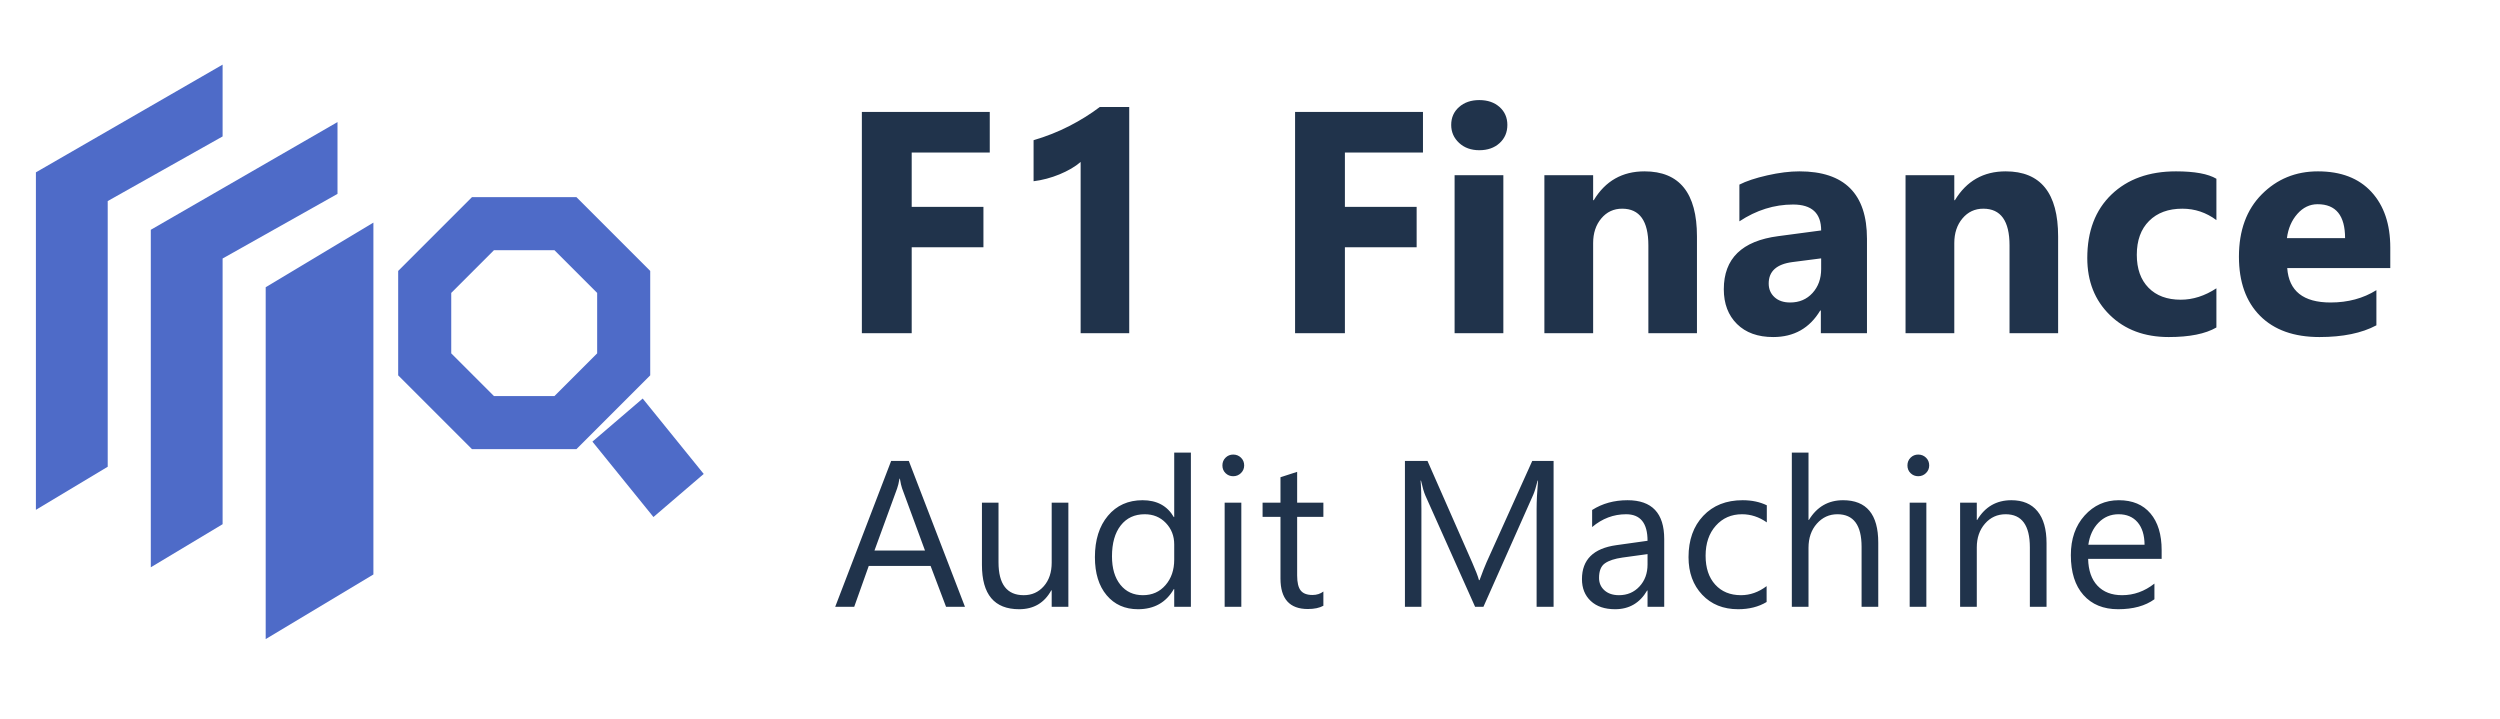
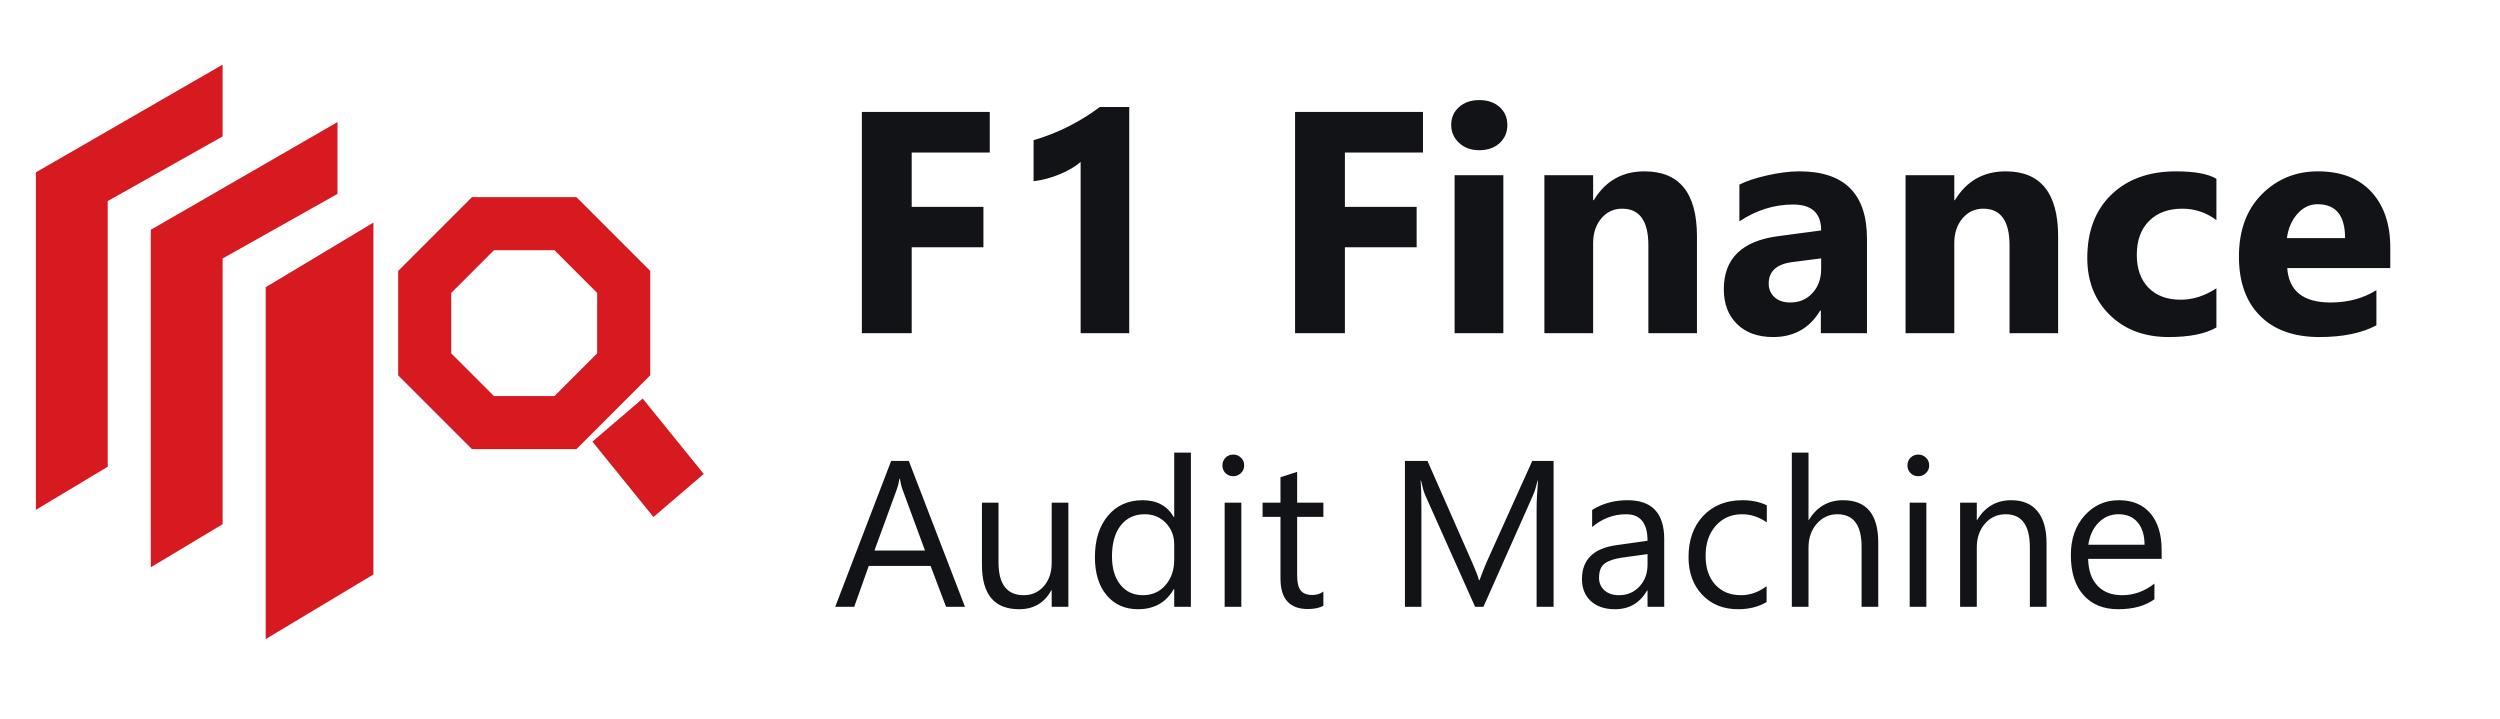
<svg xmlns="http://www.w3.org/2000/svg" viewBox="0 0 348.15 100" role="img" aria-label="F1 Finance Audit Machine">
-   <path fill="#4E6BC8" d="M 5.00 24.00 L 31.00 9.00 L 31.00 19.00 L 15.00 28.00 L 15.00 65.00 L 5.00 71.00 Z" />
-   <path fill="#4E6BC8" d="M 21.00 32.00 L 47.00 17.00 L 47.00 27.00 L 31.00 36.00 L 31.00 73.00 L 21.00 79.00 Z" />
-   <path fill="#4E6BC8" d="M 37.00 40.00 L 52.00 31.00 L 52.00 80.00 L 37.00 89.00 Z" />
-   <path fill="#4E6BC8" fill-rule="evenodd" d="M 90.55 52.27 L 80.27 62.55 L 65.73 62.55 L 55.45 52.27 L 55.45 37.73 L 65.73 27.45 L 80.27 27.45 L 90.55 37.73 Z M 83.16 49.21 L 77.21 55.16 L 68.79 55.16 L 62.84 49.21 L 62.84 40.79 L 68.79 34.84 L 77.21 34.84 L 83.16 40.79 Z" />
-   <path fill="#4E6BC8" d="M 82.50 61.50 L 89.50 55.50 L 98.00 66.00 L 91.00 72.00 Z" />
-   <path fill="#20334B" d="M 137.834 21.242 L 126.963 21.242 L 126.963 28.804 L 136.953 28.804 L 136.953 34.433 L 126.963 34.433 L 126.963 46.4 L 120.023 46.4 L 120.023 15.591 L 137.834 15.591 L 137.834 21.242 Z M 157.256 14.904 L 157.256 46.4 L 150.489 46.4 L 150.489 22.552 Q 149.93 23.046 149.167 23.487 Q 148.405 23.927 147.545 24.282 Q 146.686 24.636 145.762 24.883 Q 144.838 25.13 143.936 25.238 L 143.936 19.523 Q 146.578 18.749 148.92 17.546 Q 151.262 16.343 153.153 14.904 L 157.256 14.904 Z M 198.163 21.242 L 187.291 21.242 L 187.291 28.804 L 197.282 28.804 L 197.282 34.433 L 187.291 34.433 L 187.291 46.4 L 180.352 46.4 L 180.352 15.591 L 198.163 15.591 L 198.163 21.242 Z M 206.004 20.919 Q 204.286 20.919 203.19 19.899 Q 202.094 18.878 202.094 17.396 Q 202.094 15.871 203.19 14.904 Q 204.286 13.937 206.004 13.937 Q 207.745 13.937 208.83 14.904 Q 209.915 15.871 209.915 17.396 Q 209.915 18.943 208.83 19.931 Q 207.745 20.919 206.004 20.919 Z M 209.356 46.4 L 202.567 46.4 L 202.567 24.4 L 209.356 24.4 L 209.356 46.4 Z M 236.319 46.4 L 229.552 46.4 L 229.552 34.175 Q 229.552 29.062 225.899 29.062 Q 224.137 29.062 222.999 30.416 Q 221.86 31.769 221.86 33.853 L 221.86 46.4 L 215.071 46.4 L 215.071 24.4 L 221.86 24.4 L 221.86 27.88 L 221.946 27.88 Q 224.374 23.863 229.014 23.863 Q 236.319 23.863 236.319 32.929 L 236.319 46.4 Z M 259.995 46.4 L 253.571 46.4 L 253.571 43.242 L 253.485 43.242 Q 251.272 46.937 246.932 46.937 Q 243.731 46.937 241.894 45.122 Q 240.057 43.306 240.057 40.277 Q 240.057 33.875 247.641 32.886 L 253.614 32.091 Q 253.614 28.482 249.704 28.482 Q 245.772 28.482 242.227 30.824 L 242.227 25.71 Q 243.645 24.98 246.105 24.421 Q 248.565 23.863 250.585 23.863 Q 259.995 23.863 259.995 33.251 L 259.995 46.4 Z M 253.614 37.462 L 253.614 35.98 L 249.618 36.496 Q 246.309 36.925 246.309 39.482 Q 246.309 40.642 247.115 41.383 Q 247.921 42.125 249.296 42.125 Q 251.208 42.125 252.411 40.803 Q 253.614 39.482 253.614 37.462 Z M 286.614 46.4 L 279.847 46.4 L 279.847 34.175 Q 279.847 29.062 276.194 29.062 Q 274.433 29.062 273.294 30.416 Q 272.155 31.769 272.155 33.853 L 272.155 46.4 L 265.366 46.4 L 265.366 24.4 L 272.155 24.4 L 272.155 27.88 L 272.241 27.88 Q 274.669 23.863 279.31 23.863 Q 286.614 23.863 286.614 32.929 L 286.614 46.4 Z M 308.657 45.605 Q 306.359 46.937 302.019 46.937 Q 296.948 46.937 293.812 43.865 Q 290.675 40.793 290.675 35.937 Q 290.675 30.33 294.037 27.096 Q 297.4 23.863 303.029 23.863 Q 306.917 23.863 308.657 24.894 L 308.657 30.652 Q 306.531 29.062 303.909 29.062 Q 300.988 29.062 299.28 30.77 Q 297.571 32.478 297.571 35.486 Q 297.571 38.408 299.204 40.073 Q 300.837 41.738 303.695 41.738 Q 306.23 41.738 308.657 40.148 L 308.657 45.605 Z M 332.871 37.334 L 318.519 37.334 Q 318.863 42.125 324.556 42.125 Q 328.187 42.125 330.937 40.406 L 330.937 45.304 Q 327.886 46.937 323.009 46.937 Q 317.681 46.937 314.738 43.983 Q 311.794 41.029 311.794 35.744 Q 311.794 30.265 314.974 27.064 Q 318.154 23.863 322.794 23.863 Q 327.607 23.863 330.239 26.72 Q 332.871 29.578 332.871 34.476 L 332.871 37.334 Z M 326.576 33.166 Q 326.576 28.439 322.751 28.439 Q 321.119 28.439 319.926 29.792 Q 318.734 31.146 318.476 33.166 L 326.576 33.166 Z" />
-   <path fill="#20334B" d="M 134.38 84.5 L 131.746 84.5 L 129.594 78.808 L 120.984 78.808 L 118.959 84.5 L 116.312 84.5 L 124.1 64.194 L 126.563 64.194 L 134.38 84.5 Z M 128.815 76.669 L 125.629 68.018 C 125.525 67.734 125.421 67.281 125.317 66.658 L 125.261 66.658 C 125.166 67.234 125.058 67.687 124.935 68.018 L 121.777 76.669 L 128.815 76.669 Z M 148.781 84.5 L 146.458 84.5 L 146.458 82.206 L 146.402 82.206 C 145.439 83.962 143.947 84.84 141.927 84.84 C 138.472 84.84 136.745 82.782 136.745 78.666 L 136.745 70 L 139.053 70 L 139.053 78.298 C 139.053 81.356 140.223 82.886 142.564 82.886 C 143.697 82.886 144.629 82.468 145.361 81.633 C 146.093 80.797 146.458 79.704 146.458 78.354 L 146.458 70 L 148.781 70 L 148.781 84.5 Z M 165.844 84.5 L 163.521 84.5 L 163.521 82.036 L 163.465 82.036 C 162.389 83.905 160.727 84.84 158.48 84.84 C 156.659 84.84 155.202 84.191 154.112 82.893 C 153.022 81.595 152.477 79.827 152.477 77.59 C 152.477 75.192 153.081 73.271 154.289 71.827 C 155.497 70.382 157.107 69.66 159.118 69.66 C 161.11 69.66 162.559 70.444 163.465 72.011 L 163.521 72.011 L 163.521 63.033 L 165.844 63.033 L 165.844 84.5 Z M 163.521 77.944 L 163.521 75.806 C 163.521 74.635 163.134 73.644 162.36 72.832 C 161.586 72.02 160.604 71.614 159.415 71.614 C 157.999 71.614 156.885 72.133 156.073 73.172 C 155.261 74.21 154.855 75.645 154.855 77.477 C 154.855 79.147 155.245 80.467 156.024 81.434 C 156.802 82.402 157.848 82.886 159.16 82.886 C 160.453 82.886 161.504 82.418 162.311 81.484 C 163.118 80.549 163.521 79.369 163.521 77.944 Z M 171.734 66.318 C 171.319 66.318 170.965 66.177 170.672 65.894 C 170.38 65.61 170.233 65.252 170.233 64.817 C 170.233 64.383 170.38 64.022 170.672 63.734 C 170.965 63.446 171.319 63.302 171.734 63.302 C 172.159 63.302 172.52 63.446 172.818 63.734 C 173.115 64.022 173.264 64.383 173.264 64.817 C 173.264 65.233 173.115 65.587 172.818 65.879 C 172.52 66.172 172.159 66.318 171.734 66.318 Z M 172.867 84.5 L 170.545 84.5 L 170.545 70 L 172.867 70 L 172.867 84.5 Z M 184.294 84.358 C 183.747 84.66 183.025 84.812 182.128 84.812 C 179.589 84.812 178.319 83.396 178.319 80.563 L 178.319 71.982 L 175.827 71.982 L 175.827 70 L 178.319 70 L 178.319 66.46 L 180.641 65.709 L 180.641 70 L 184.294 70 L 184.294 71.982 L 180.641 71.982 L 180.641 80.153 C 180.641 81.125 180.806 81.819 181.137 82.234 C 181.467 82.65 182.015 82.857 182.779 82.857 C 183.365 82.857 183.87 82.697 184.294 82.376 L 184.294 84.358 Z M 216.353 84.5 L 213.988 84.5 L 213.988 70.878 C 213.988 69.802 214.054 68.485 214.187 66.927 L 214.13 66.927 C 213.903 67.843 213.7 68.499 213.521 68.896 L 206.583 84.5 L 205.421 84.5 L 198.497 69.009 C 198.299 68.556 198.096 67.862 197.888 66.927 L 197.832 66.927 C 197.907 67.739 197.945 69.065 197.945 70.906 L 197.945 84.5 L 195.651 84.5 L 195.651 64.194 L 198.794 64.194 L 205.025 78.354 C 205.506 79.44 205.818 80.252 205.959 80.79 L 206.044 80.79 C 206.45 79.676 206.776 78.845 207.021 78.298 L 213.379 64.194 L 216.353 64.194 L 216.353 84.5 Z M 231.759 84.5 L 229.437 84.5 L 229.437 82.234 L 229.38 82.234 C 228.37 83.971 226.883 84.84 224.92 84.84 C 223.476 84.84 222.345 84.458 221.529 83.693 C 220.712 82.928 220.304 81.913 220.304 80.648 C 220.304 77.939 221.899 76.363 225.09 75.919 L 229.437 75.31 C 229.437 72.846 228.441 71.614 226.449 71.614 C 224.703 71.614 223.126 72.209 221.72 73.398 L 221.72 71.02 C 223.145 70.113 224.788 69.66 226.647 69.66 C 230.055 69.66 231.759 71.463 231.759 75.069 L 231.759 84.5 Z M 229.437 77.165 L 225.939 77.646 C 224.863 77.798 224.051 78.064 223.504 78.447 C 222.956 78.829 222.683 79.506 222.683 80.479 C 222.683 81.187 222.935 81.765 223.44 82.213 C 223.945 82.662 224.618 82.886 225.458 82.886 C 226.61 82.886 227.561 82.482 228.311 81.675 C 229.062 80.868 229.437 79.846 229.437 78.609 L 229.437 77.165 Z M 246.019 83.834 C 244.905 84.505 243.583 84.84 242.054 84.84 C 239.986 84.84 238.318 84.167 237.048 82.822 C 235.778 81.477 235.144 79.733 235.144 77.59 C 235.144 75.201 235.828 73.283 237.197 71.834 C 238.566 70.385 240.392 69.66 242.677 69.66 C 243.951 69.66 245.075 69.896 246.047 70.368 L 246.047 72.747 C 244.971 71.992 243.819 71.614 242.592 71.614 C 241.11 71.614 239.894 72.145 238.946 73.207 C 237.997 74.269 237.522 75.664 237.522 77.392 C 237.522 79.091 237.969 80.431 238.861 81.413 C 239.753 82.395 240.949 82.886 242.45 82.886 C 243.715 82.886 244.905 82.466 246.019 81.625 L 246.019 83.834 Z M 261.566 84.5 L 259.244 84.5 L 259.244 76.146 C 259.244 73.125 258.121 71.614 255.874 71.614 C 254.741 71.614 253.788 72.051 253.014 72.924 C 252.24 73.797 251.853 74.918 251.853 76.287 L 251.853 84.5 L 249.53 84.5 L 249.53 63.033 L 251.853 63.033 L 251.853 72.407 L 251.909 72.407 C 253.023 70.576 254.609 69.66 256.667 69.66 C 259.933 69.66 261.566 71.628 261.566 75.565 L 261.566 84.5 Z M 267.131 66.318 C 266.716 66.318 266.362 66.177 266.069 65.894 C 265.777 65.61 265.63 65.252 265.63 64.817 C 265.63 64.383 265.777 64.022 266.069 63.734 C 266.362 63.446 266.716 63.302 267.131 63.302 C 267.556 63.302 267.917 63.446 268.215 63.734 C 268.512 64.022 268.661 64.383 268.661 64.817 C 268.661 65.233 268.512 65.587 268.215 65.879 C 267.917 66.172 267.556 66.318 267.131 66.318 Z M 268.264 84.5 L 265.942 84.5 L 265.942 70 L 268.264 70 L 268.264 84.5 Z M 285.001 84.5 L 282.679 84.5 L 282.679 76.23 C 282.679 73.153 281.556 71.614 279.309 71.614 C 278.148 71.614 277.187 72.051 276.427 72.924 C 275.668 73.797 275.288 74.899 275.288 76.23 L 275.288 84.5 L 272.965 84.5 L 272.965 70 L 275.288 70 L 275.288 72.407 L 275.344 72.407 C 276.439 70.576 278.025 69.66 280.102 69.66 C 281.688 69.66 282.901 70.172 283.741 71.197 C 284.581 72.221 285.001 73.701 285.001 75.636 L 285.001 84.5 Z M 301.031 77.831 L 290.793 77.831 C 290.831 79.445 291.265 80.691 292.096 81.569 C 292.926 82.447 294.069 82.886 295.522 82.886 C 297.156 82.886 298.657 82.348 300.025 81.271 L 300.025 83.452 C 298.751 84.377 297.066 84.84 294.97 84.84 C 292.922 84.84 291.312 84.181 290.142 82.865 C 288.971 81.548 288.386 79.695 288.386 77.307 C 288.386 75.05 289.025 73.212 290.304 71.791 C 291.584 70.371 293.172 69.66 295.069 69.66 C 296.967 69.66 298.435 70.274 299.473 71.501 C 300.512 72.728 301.031 74.432 301.031 76.613 L 301.031 77.831 Z M 298.652 75.862 C 298.642 74.522 298.319 73.479 297.682 72.733 C 297.045 71.987 296.16 71.614 295.027 71.614 C 293.932 71.614 293.002 72.006 292.237 72.79 C 291.473 73.573 291.001 74.597 290.821 75.862 L 298.652 75.862 Z" />
+   <path fill="#D71920" d="M 5.00 24.00 L 31.00 9.00 L 31.00 19.00 L 15.00 28.00 L 15.00 65.00 L 5.00 71.00 Z" />
+   <path fill="#D71920" d="M 21.00 32.00 L 47.00 17.00 L 47.00 27.00 L 31.00 36.00 L 31.00 73.00 L 21.00 79.00 Z" />
+   <path fill="#D71920" d="M 37.00 40.00 L 52.00 31.00 L 52.00 80.00 L 37.00 89.00 Z" />
+   <path fill="#D71920" fill-rule="evenodd" d="M 90.55 52.27 L 80.27 62.55 L 65.73 62.55 L 55.45 52.27 L 55.45 37.73 L 65.73 27.45 L 80.27 27.45 L 90.55 37.73 Z M 83.16 49.21 L 77.21 55.16 L 68.79 55.16 L 62.84 49.21 L 62.84 40.79 L 68.79 34.84 L 77.21 34.84 L 83.16 40.79 Z" />
+   <path fill="#D71920" d="M 82.50 61.50 L 89.50 55.50 L 98.00 66.00 L 91.00 72.00 Z" />
+   <path fill="#111317" d="M 137.834 21.242 L 126.963 21.242 L 126.963 28.804 L 136.953 28.804 L 136.953 34.433 L 126.963 34.433 L 126.963 46.4 L 120.023 46.4 L 120.023 15.591 L 137.834 15.591 L 137.834 21.242 Z M 157.256 14.904 L 157.256 46.4 L 150.489 46.4 L 150.489 22.552 Q 149.93 23.046 149.167 23.487 Q 148.405 23.927 147.545 24.282 Q 146.686 24.636 145.762 24.883 Q 144.838 25.13 143.936 25.238 L 143.936 19.523 Q 146.578 18.749 148.92 17.546 Q 151.262 16.343 153.153 14.904 L 157.256 14.904 Z M 198.163 21.242 L 187.291 21.242 L 187.291 28.804 L 197.282 28.804 L 197.282 34.433 L 187.291 34.433 L 187.291 46.4 L 180.352 46.4 L 180.352 15.591 L 198.163 15.591 L 198.163 21.242 Z M 206.004 20.919 Q 204.286 20.919 203.19 19.899 Q 202.094 18.878 202.094 17.396 Q 202.094 15.871 203.19 14.904 Q 204.286 13.937 206.004 13.937 Q 207.745 13.937 208.83 14.904 Q 209.915 15.871 209.915 17.396 Q 209.915 18.943 208.83 19.931 Q 207.745 20.919 206.004 20.919 Z M 209.356 46.4 L 202.567 46.4 L 202.567 24.4 L 209.356 24.4 L 209.356 46.4 Z M 236.319 46.4 L 229.552 46.4 L 229.552 34.175 Q 229.552 29.062 225.899 29.062 Q 224.137 29.062 222.999 30.416 Q 221.86 31.769 221.86 33.853 L 221.86 46.4 L 215.071 46.4 L 215.071 24.4 L 221.86 24.4 L 221.86 27.88 L 221.946 27.88 Q 224.374 23.863 229.014 23.863 Q 236.319 23.863 236.319 32.929 L 236.319 46.4 Z M 259.995 46.4 L 253.571 46.4 L 253.571 43.242 L 253.485 43.242 Q 251.272 46.937 246.932 46.937 Q 243.731 46.937 241.894 45.122 Q 240.057 43.306 240.057 40.277 Q 240.057 33.875 247.641 32.886 L 253.614 32.091 Q 253.614 28.482 249.704 28.482 Q 245.772 28.482 242.227 30.824 L 242.227 25.71 Q 243.645 24.98 246.105 24.421 Q 248.565 23.863 250.585 23.863 Q 259.995 23.863 259.995 33.251 L 259.995 46.4 Z M 253.614 37.462 L 253.614 35.98 L 249.618 36.496 Q 246.309 36.925 246.309 39.482 Q 246.309 40.642 247.115 41.383 Q 247.921 42.125 249.296 42.125 Q 251.208 42.125 252.411 40.803 Q 253.614 39.482 253.614 37.462 Z M 286.614 46.4 L 279.847 46.4 L 279.847 34.175 Q 279.847 29.062 276.194 29.062 Q 274.433 29.062 273.294 30.416 Q 272.155 31.769 272.155 33.853 L 272.155 46.4 L 265.366 46.4 L 265.366 24.4 L 272.155 24.4 L 272.155 27.88 L 272.241 27.88 Q 274.669 23.863 279.31 23.863 Q 286.614 23.863 286.614 32.929 L 286.614 46.4 Z M 308.657 45.605 Q 306.359 46.937 302.019 46.937 Q 296.948 46.937 293.812 43.865 Q 290.675 40.793 290.675 35.937 Q 290.675 30.33 294.037 27.096 Q 297.4 23.863 303.029 23.863 Q 306.917 23.863 308.657 24.894 L 308.657 30.652 Q 306.531 29.062 303.909 29.062 Q 300.988 29.062 299.28 30.77 Q 297.571 32.478 297.571 35.486 Q 297.571 38.408 299.204 40.073 Q 300.837 41.738 303.695 41.738 Q 306.23 41.738 308.657 40.148 L 308.657 45.605 Z M 332.871 37.334 L 318.519 37.334 Q 318.863 42.125 324.556 42.125 Q 328.187 42.125 330.937 40.406 L 330.937 45.304 Q 327.886 46.937 323.009 46.937 Q 317.681 46.937 314.738 43.983 Q 311.794 41.029 311.794 35.744 Q 311.794 30.265 314.974 27.064 Q 318.154 23.863 322.794 23.863 Q 327.607 23.863 330.239 26.72 Q 332.871 29.578 332.871 34.476 L 332.871 37.334 Z M 326.576 33.166 Q 326.576 28.439 322.751 28.439 Q 321.119 28.439 319.926 29.792 Q 318.734 31.146 318.476 33.166 L 326.576 33.166 Z" />
+   <path fill="#111317" d="M 134.38 84.5 L 131.746 84.5 L 129.594 78.808 L 120.984 78.808 L 118.959 84.5 L 116.312 84.5 L 124.1 64.194 L 126.563 64.194 L 134.38 84.5 Z M 128.815 76.669 L 125.629 68.018 C 125.525 67.734 125.421 67.281 125.317 66.658 L 125.261 66.658 C 125.166 67.234 125.058 67.687 124.935 68.018 L 121.777 76.669 L 128.815 76.669 Z M 148.781 84.5 L 146.458 84.5 L 146.458 82.206 L 146.402 82.206 C 145.439 83.962 143.947 84.84 141.927 84.84 C 138.472 84.84 136.745 82.782 136.745 78.666 L 136.745 70 L 139.053 70 L 139.053 78.298 C 139.053 81.356 140.223 82.886 142.564 82.886 C 143.697 82.886 144.629 82.468 145.361 81.633 C 146.093 80.797 146.458 79.704 146.458 78.354 L 146.458 70 L 148.781 70 L 148.781 84.5 Z M 165.844 84.5 L 163.521 84.5 L 163.521 82.036 L 163.465 82.036 C 162.389 83.905 160.727 84.84 158.48 84.84 C 156.659 84.84 155.202 84.191 154.112 82.893 C 153.022 81.595 152.477 79.827 152.477 77.59 C 152.477 75.192 153.081 73.271 154.289 71.827 C 155.497 70.382 157.107 69.66 159.118 69.66 C 161.11 69.66 162.559 70.444 163.465 72.011 L 163.521 72.011 L 163.521 63.033 L 165.844 63.033 L 165.844 84.5 Z M 163.521 77.944 L 163.521 75.806 C 163.521 74.635 163.134 73.644 162.36 72.832 C 161.586 72.02 160.604 71.614 159.415 71.614 C 157.999 71.614 156.885 72.133 156.073 73.172 C 155.261 74.21 154.855 75.645 154.855 77.477 C 154.855 79.147 155.245 80.467 156.024 81.434 C 156.802 82.402 157.848 82.886 159.16 82.886 C 160.453 82.886 161.504 82.418 162.311 81.484 C 163.118 80.549 163.521 79.369 163.521 77.944 Z M 171.734 66.318 C 171.319 66.318 170.965 66.177 170.672 65.894 C 170.38 65.61 170.233 65.252 170.233 64.817 C 170.233 64.383 170.38 64.022 170.672 63.734 C 170.965 63.446 171.319 63.302 171.734 63.302 C 172.159 63.302 172.52 63.446 172.818 63.734 C 173.115 64.022 173.264 64.383 173.264 64.817 C 173.264 65.233 173.115 65.587 172.818 65.879 C 172.52 66.172 172.159 66.318 171.734 66.318 Z M 172.867 84.5 L 170.545 84.5 L 170.545 70 L 172.867 70 L 172.867 84.5 Z M 184.294 84.358 C 183.747 84.66 183.025 84.812 182.128 84.812 C 179.589 84.812 178.319 83.396 178.319 80.563 L 178.319 71.982 L 175.827 71.982 L 175.827 70 L 178.319 70 L 178.319 66.46 L 180.641 65.709 L 180.641 70 L 184.294 70 L 184.294 71.982 L 180.641 71.982 L 180.641 80.153 C 180.641 81.125 180.806 81.819 181.137 82.234 C 181.467 82.65 182.015 82.857 182.779 82.857 C 183.365 82.857 183.87 82.697 184.294 82.376 L 184.294 84.358 Z M 216.353 84.5 L 213.988 84.5 L 213.988 70.878 C 213.988 69.802 214.054 68.485 214.187 66.927 L 214.13 66.927 C 213.903 67.843 213.7 68.499 213.521 68.896 L 206.583 84.5 L 205.421 84.5 L 198.497 69.009 C 198.299 68.556 198.096 67.862 197.888 66.927 L 197.832 66.927 C 197.907 67.739 197.945 69.065 197.945 70.906 L 197.945 84.5 L 195.651 84.5 L 195.651 64.194 L 198.794 64.194 L 205.025 78.354 C 205.506 79.44 205.818 80.252 205.959 80.79 L 206.044 80.79 C 206.45 79.676 206.776 78.845 207.021 78.298 L 213.379 64.194 L 216.353 64.194 L 216.353 84.5 Z M 231.759 84.5 L 229.437 84.5 L 229.437 82.234 L 229.38 82.234 C 228.37 83.971 226.883 84.84 224.92 84.84 C 223.476 84.84 222.345 84.458 221.529 83.693 C 220.712 82.928 220.304 81.913 220.304 80.648 C 220.304 77.939 221.899 76.363 225.09 75.919 L 229.437 75.31 C 229.437 72.846 228.441 71.614 226.449 71.614 C 224.703 71.614 223.126 72.209 221.72 73.398 L 221.72 71.02 C 223.145 70.113 224.788 69.66 226.647 69.66 C 230.055 69.66 231.759 71.463 231.759 75.069 L 231.759 84.5 Z M 229.437 77.165 L 225.939 77.646 C 224.863 77.798 224.051 78.064 223.504 78.447 C 222.956 78.829 222.683 79.506 222.683 80.479 C 222.683 81.187 222.935 81.765 223.44 82.213 C 223.945 82.662 224.618 82.886 225.458 82.886 C 226.61 82.886 227.561 82.482 228.311 81.675 C 229.062 80.868 229.437 79.846 229.437 78.609 L 229.437 77.165 Z M 246.019 83.834 C 244.905 84.505 243.583 84.84 242.054 84.84 C 239.986 84.84 238.318 84.167 237.048 82.822 C 235.778 81.477 235.144 79.733 235.144 77.59 C 235.144 75.201 235.828 73.283 237.197 71.834 C 238.566 70.385 240.392 69.66 242.677 69.66 C 243.951 69.66 245.075 69.896 246.047 70.368 L 246.047 72.747 C 244.971 71.992 243.819 71.614 242.592 71.614 C 241.11 71.614 239.894 72.145 238.946 73.207 C 237.997 74.269 237.522 75.664 237.522 77.392 C 237.522 79.091 237.969 80.431 238.861 81.413 C 239.753 82.395 240.949 82.886 242.45 82.886 C 243.715 82.886 244.905 82.466 246.019 81.625 L 246.019 83.834 Z M 261.566 84.5 L 259.244 84.5 L 259.244 76.146 C 259.244 73.125 258.121 71.614 255.874 71.614 C 254.741 71.614 253.788 72.051 253.014 72.924 C 252.24 73.797 251.853 74.918 251.853 76.287 L 251.853 84.5 L 249.53 84.5 L 249.53 63.033 L 251.853 63.033 L 251.853 72.407 L 251.909 72.407 C 253.023 70.576 254.609 69.66 256.667 69.66 C 259.933 69.66 261.566 71.628 261.566 75.565 L 261.566 84.5 Z M 267.131 66.318 C 266.716 66.318 266.362 66.177 266.069 65.894 C 265.777 65.61 265.63 65.252 265.63 64.817 C 265.63 64.383 265.777 64.022 266.069 63.734 C 266.362 63.446 266.716 63.302 267.131 63.302 C 267.556 63.302 267.917 63.446 268.215 63.734 C 268.512 64.022 268.661 64.383 268.661 64.817 C 268.661 65.233 268.512 65.587 268.215 65.879 C 267.917 66.172 267.556 66.318 267.131 66.318 Z M 268.264 84.5 L 265.942 84.5 L 265.942 70 L 268.264 70 L 268.264 84.5 Z M 285.001 84.5 L 282.679 84.5 L 282.679 76.23 C 282.679 73.153 281.556 71.614 279.309 71.614 C 278.148 71.614 277.187 72.051 276.427 72.924 C 275.668 73.797 275.288 74.899 275.288 76.23 L 275.288 84.5 L 272.965 84.5 L 272.965 70 L 275.288 70 L 275.288 72.407 L 275.344 72.407 C 276.439 70.576 278.025 69.66 280.102 69.66 C 281.688 69.66 282.901 70.172 283.741 71.197 C 284.581 72.221 285.001 73.701 285.001 75.636 L 285.001 84.5 Z M 301.031 77.831 L 290.793 77.831 C 290.831 79.445 291.265 80.691 292.096 81.569 C 292.926 82.447 294.069 82.886 295.522 82.886 C 297.156 82.886 298.657 82.348 300.025 81.271 L 300.025 83.452 C 298.751 84.377 297.066 84.84 294.97 84.84 C 292.922 84.84 291.312 84.181 290.142 82.865 C 288.971 81.548 288.386 79.695 288.386 77.307 C 288.386 75.05 289.025 73.212 290.304 71.791 C 291.584 70.371 293.172 69.66 295.069 69.66 C 296.967 69.66 298.435 70.274 299.473 71.501 C 300.512 72.728 301.031 74.432 301.031 76.613 L 301.031 77.831 Z M 298.652 75.862 C 298.642 74.522 298.319 73.479 297.682 72.733 C 297.045 71.987 296.16 71.614 295.027 71.614 C 293.932 71.614 293.002 72.006 292.237 72.79 C 291.473 73.573 291.001 74.597 290.821 75.862 L 298.652 75.862 Z" />
</svg>
